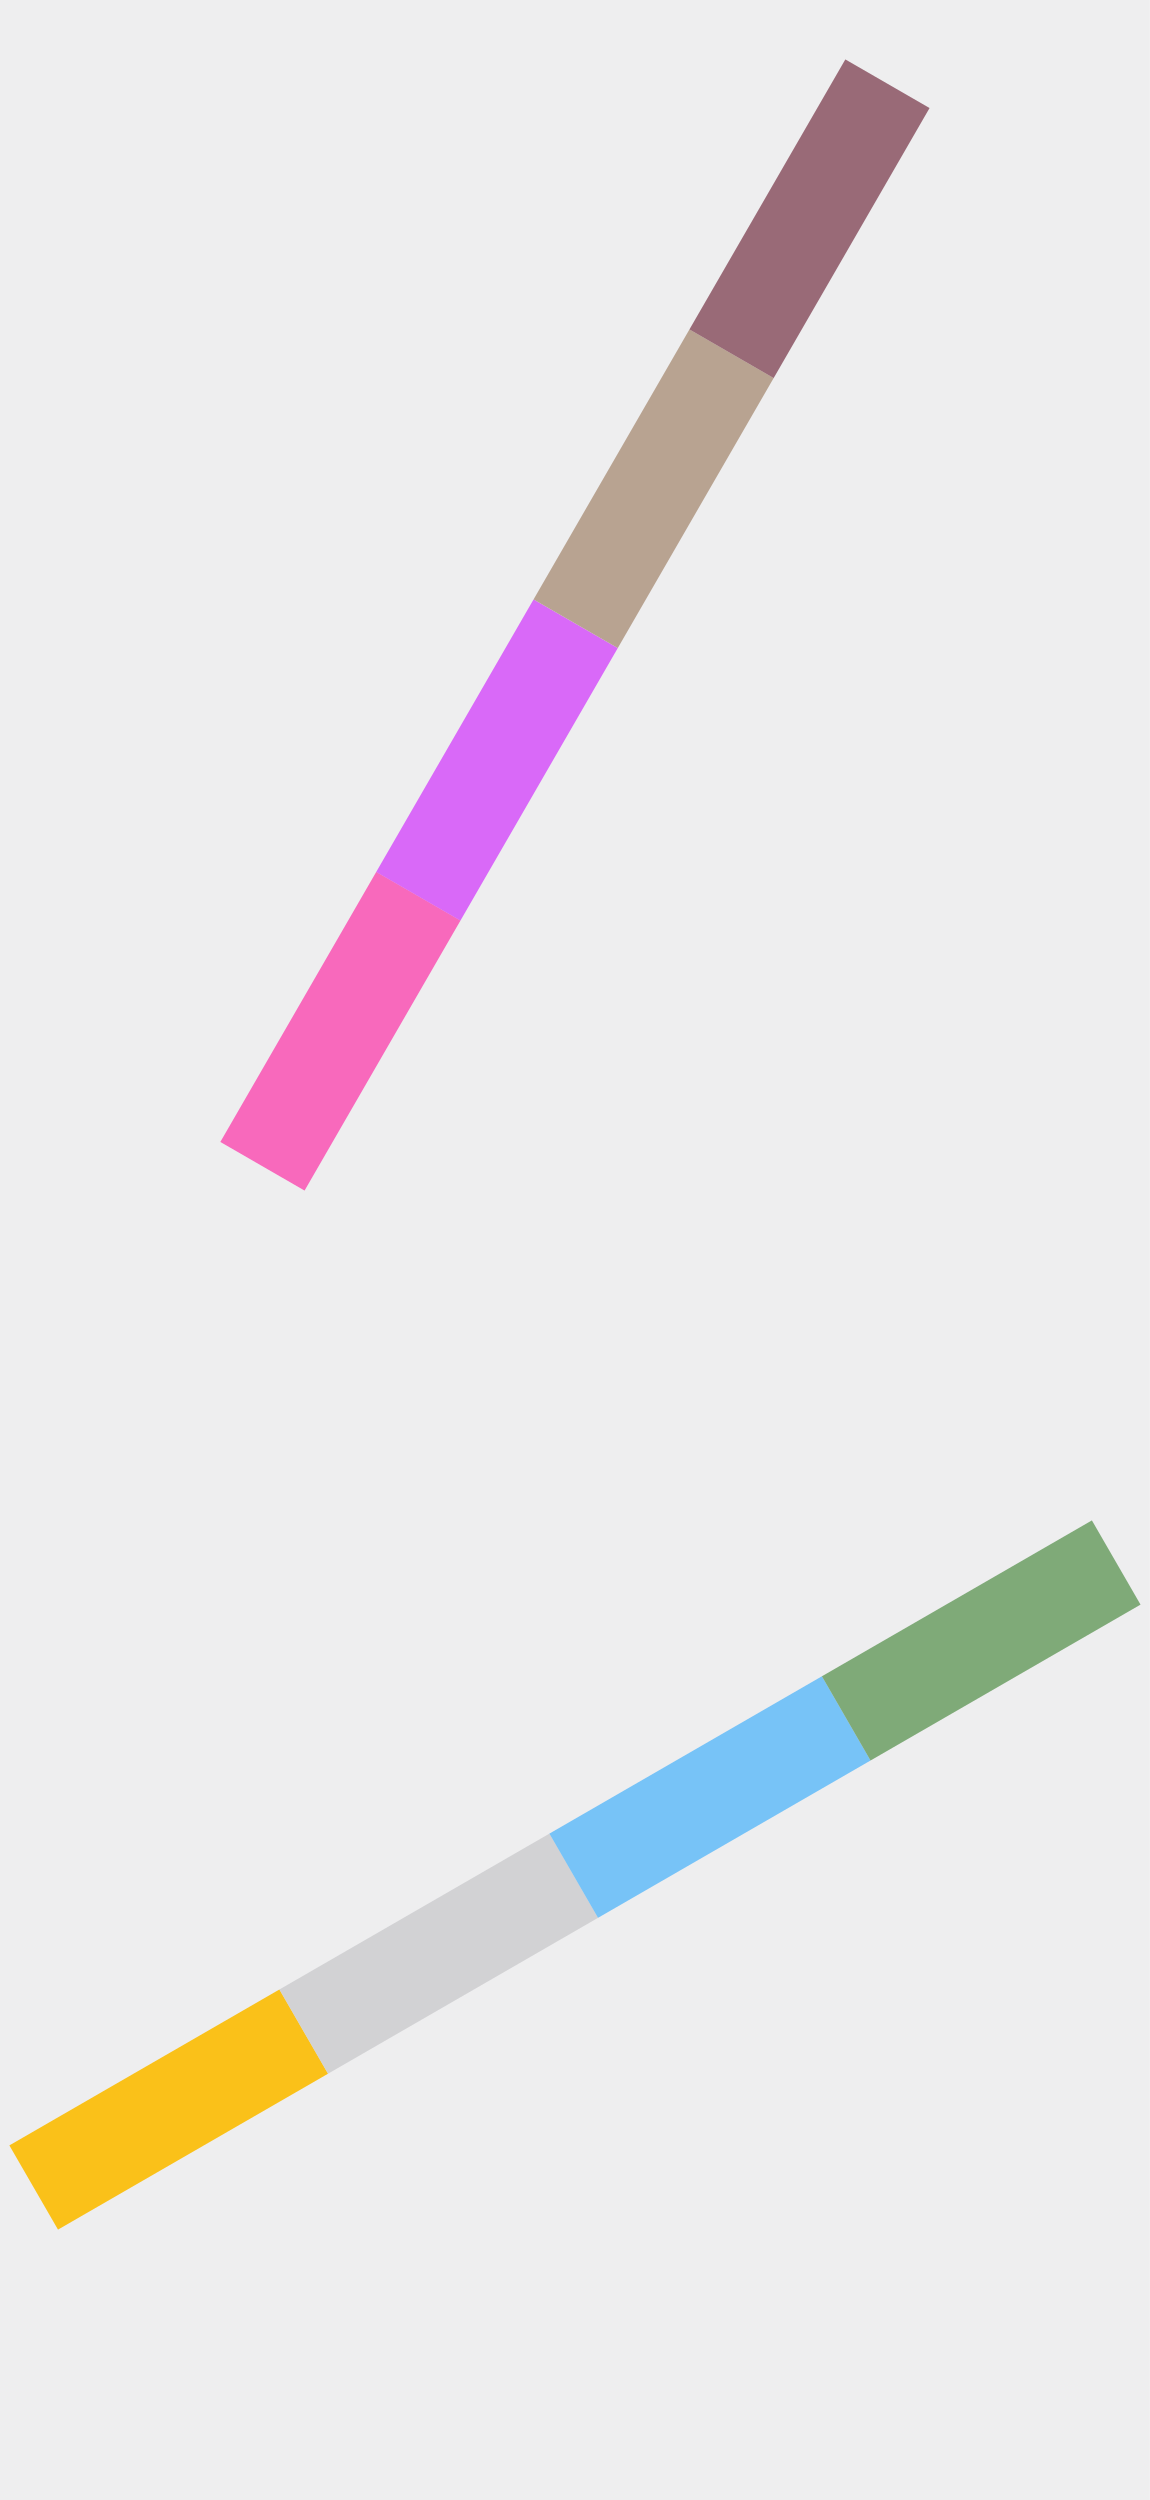
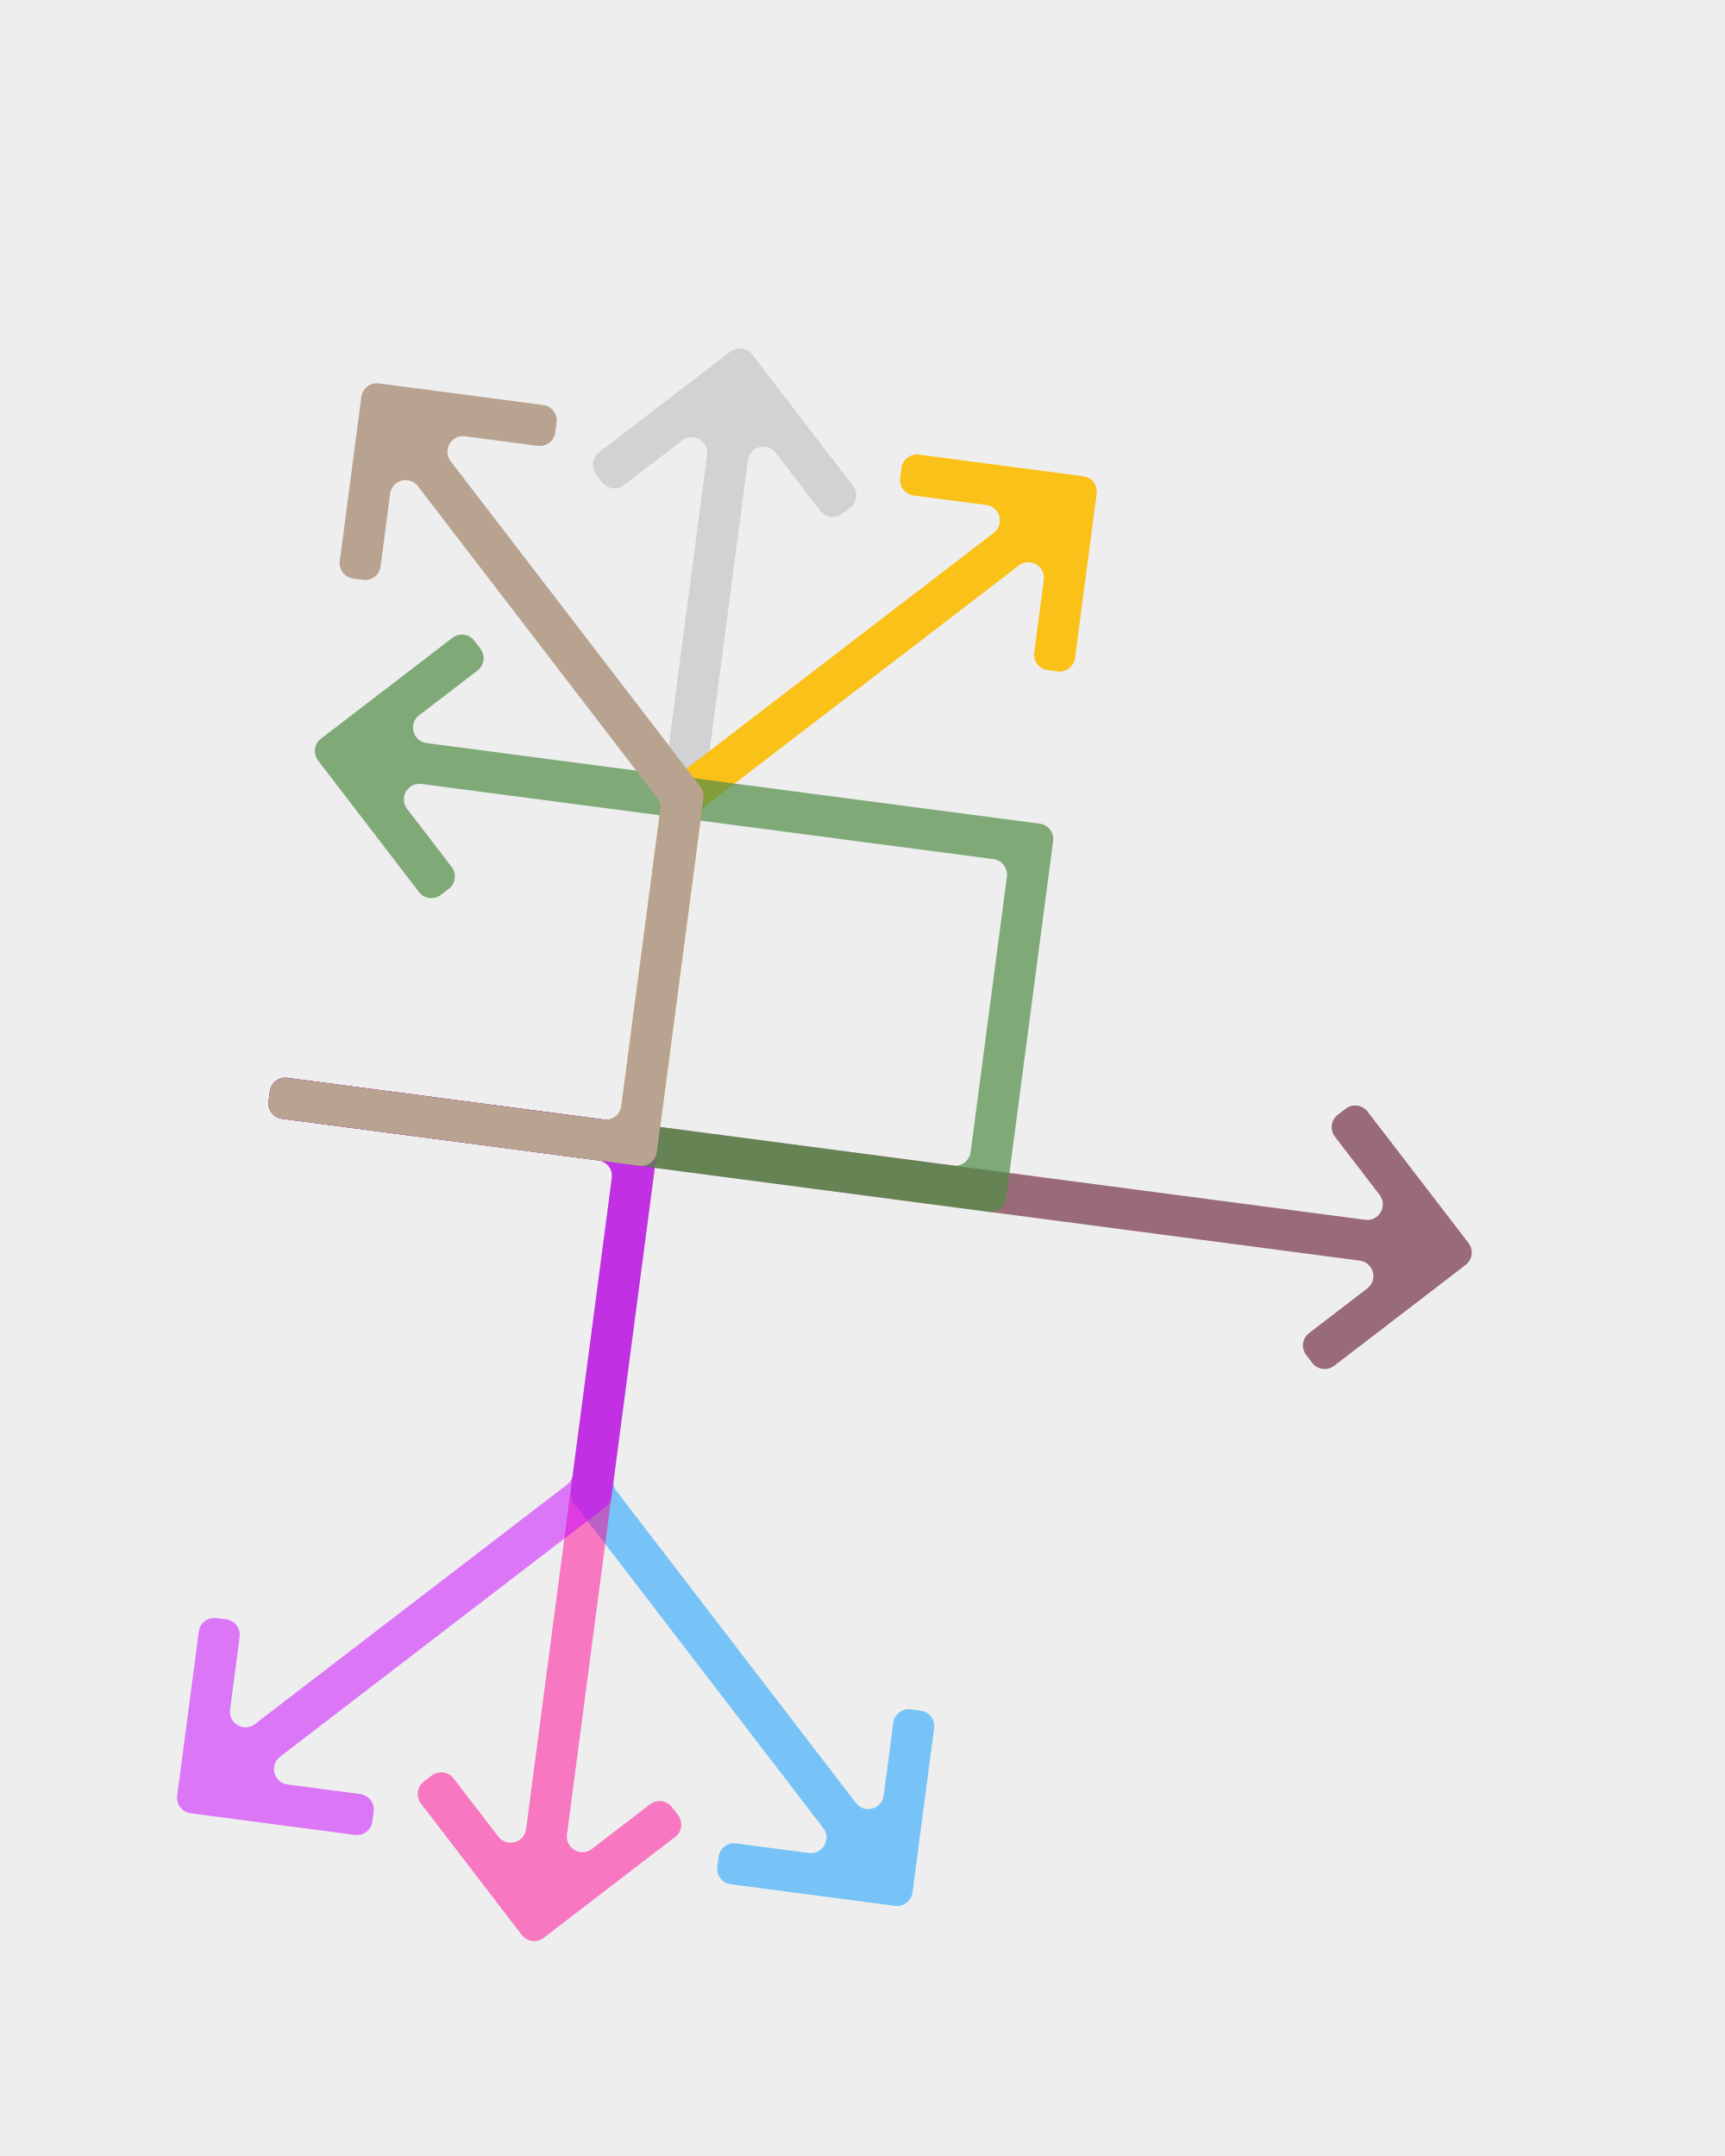
- <svg xmlns="http://www.w3.org/2000/svg" width="402" height="874" viewBox="0 0 402 874" fill="none">
-   <rect width="402" height="874" fill="#EEEEEF" />
-   <rect opacity="0.8" x="77.028" y="399.227" width="109" height="34" transform="rotate(-60 77.0276 399.227)" fill="#FF0095" fill-opacity="0.7" />
-   <rect opacity="0.8" width="110" height="34" transform="matrix(0.5 -0.866025 0.866025 0.500001 131.528 304.83)" fill="#C800FF" fill-opacity="0.7" />
-   <rect width="109" height="34" transform="matrix(0.5 -0.866025 0.866025 0.500001 186.527 209.567)" fill="#B8A391" />
-   <rect width="109" height="34" transform="matrix(0.5 -0.866025 0.866025 0.500001 241.028 115.17)" fill="#753245" fill-opacity="0.7" />
-   <rect width="109" height="34" transform="matrix(0.866025 -0.5 0.499999 0.866026 3.27344 750.028)" fill="#FAC119" />
-   <rect width="109" height="34" transform="matrix(0.866025 -0.5 0.499999 0.866026 97.6702 695.528)" fill="#C6C7C9" fill-opacity="0.7" />
-   <rect width="110" height="34" transform="matrix(0.866025 -0.5 0.499999 0.866026 192.067 641.028)" fill="#0099FF" fill-opacity="0.5" />
-   <rect width="109" height="34" transform="matrix(0.866025 -0.5 0.499999 0.866026 287.33 586.028)" fill="#508D47" fill-opacity="0.7" />
+ <svg xmlns="http://www.w3.org/2000/svg" viewBox="0 140 402 502.5">
+   <rect x="0" y="140" width="402" height="502.5" fill="#EEEEEF" />
+   <g transform="rotate(7.5 150 407)">
+     <g data-arrow-source="6" transform="translate(62 407) scale(.64) translate(0 -292.46)">
+       <path d="M181.74,44.34L139.07,1.66c-2.21-2.21-5.8-2.21-8.02,0l-42.68,42.68c-2.21,2.21-2.21,5.8,0,8.02l2.59,2.59c2.21,2.21,5.8,2.21,8.02,0l18.9-18.9c3.57-3.57,9.68-1.04,9.68,4.01v239.24c0,3.13-2.54,5.67-5.67,5.67H5.67C2.54,284.96,0,287.5,0,290.63v3.66C0,297.42,2.54,299.96,5.67,299.96h131.22c3.13,0,5.67-2.54,5.67-5.67V40.05c0-5.05,6.11-7.58,9.68-4.01l18.9,18.9c2.21,2.21,5.8,2.21,8.02,0l2.59-2.59c2.21-2.21,2.21-5.8,0-8.02Z" transform="" fill="#C6C7C9" fill-opacity="0.7" />
+     </g>
+     <g data-arrow-source="1" transform="translate(62 407) scale(.64) translate(0 -262.56)">
+       <path d="M198.37,5.67v3.66c0,3.13,2.54,5.67,5.67,5.67h26.73c5.05,0,7.58,6.11,4.01,9.68l-105.55,105.55c-1.06,1.06-1.66,2.51-1.66,4.01v115.15c0,3.13-2.54,5.67-5.67,5.67H5.67c-3.13,0-5.67,2.54-5.67,5.67v3.66c0,3.13,2.54,5.67,5.67,5.67h131.22c3.13,0,5.67-2.54,5.67-5.67v-123.94c0-1.5.6-2.95,1.66-4.01l101.16-101.16c3.57-3.57,9.68-1.04,9.68,4.01v26.73c0,3.13,2.54,5.67,5.67,5.67h3.66c3.13,0,5.67-2.54,5.67-5.67V5.67c0-3.13-2.54-5.67-5.67-5.67h-60.35c-3.13,0-5.67,2.54-5.67,5.67Z" transform="" fill="#FAC119" fill-opacity="1" />
+     </g>
+     <g data-arrow-source="7" transform="translate(62 407) scale(.64) translate(0 -48.345)">
+       <path d="M389.22,1.66l-2.59,2.59c-2.21,2.21-2.21,5.8,0,8.02l18.9,18.9c3.57,3.57,1.04,9.68-4.01,9.68H5.67c-3.13,0-5.67,2.54-5.67,5.67v3.66c0,3.13,2.54,5.67,5.67,5.67h395.85c5.05,0,7.58,6.11,4.01,9.68l-18.9,18.9c-2.21,2.21-2.21,5.8,0,8.02l2.59,2.59c2.21,2.21,5.8,2.21,8.02,0l42.68-42.68c2.21-2.21,2.21-5.8,0-8.02L397.23,1.66c-2.21-2.21-5.8-2.21-8.02,0Z" transform="" fill="#753245" fill-opacity="0.7" />
+     </g>
+     <g data-arrow-source="2" transform="translate(62 407) scale(.64) translate(0 -7.5)">
+       <path d="M198.37,264.39v-3.66c0-3.13,2.54-5.67,5.67-5.67h26.73c5.05,0,7.58-6.11,4.01-9.68l-105.55-105.55c-1.06-1.06-1.66-2.51-1.66-4.01V20.67c0-3.13-2.54-5.67-5.67-5.67H5.67c-3.13,0-5.67-2.54-5.67-5.67v-3.66C0,2.54,2.54,0,5.67,0h131.22c3.13,0,5.67,2.54,5.67,5.67v123.94c0,1.5.6,2.95,1.66,4.01l101.16,101.16c3.57,3.57,9.68,1.04,9.68-4.01v-26.73c0-3.13,2.54-5.67,5.67-5.67h3.66c3.13,0,5.67,2.54,5.67,5.67v60.35c0,3.13-2.54,5.67-5.67,5.67h-60.35c-3.13,0-5.67-2.54-5.67-5.67Z" transform="" fill="#0099FF" fill-opacity="0.5" />
+     </g>
+     <g data-arrow-source="5" transform="translate(62 407) scale(.64) translate(0 -7.5)">
+       <path d="M181.74,255.63l-42.68,42.68c-2.21,2.21-5.8,2.21-8.02,0l-42.68-42.68c-2.21-2.21-2.21-5.8,0-8.02l2.59-2.59c2.21-2.21,5.8-2.21,8.02,0l18.9,18.9c3.57,3.57,9.68,1.04,9.68-4.01V20.67c0-3.13-2.54-5.67-5.67-5.67H5.67c-3.13,0-5.67-2.54-5.67-5.67v-3.66C0,2.54,2.54,0,5.67,0h131.22c3.13,0,5.67,2.54,5.67,5.67v254.24c0,5.05,6.11,7.58,9.68,4.01l18.9-18.9c2.21-2.21,5.8-2.21,8.02,0l2.59,2.59c2.21,2.21,2.21,5.8,0,8.02Z" transform="" fill="#FF0095" fill-opacity="0.5" />
+     </g>
+     <g data-arrow-source="3" transform="translate(62 407) scale(.64) translate(0 -7.5)">
+       <path d="M0,66.02V5.67C0,2.54,2.54,0,5.67,0h60.35c3.13,0,5.67,2.54,5.67,5.67v3.66c0,3.13-2.54,5.67-5.67,5.67h-26.72c-5.05,0-7.58,6.11-4.01,9.68l105.61,105.61c1.06,1.06,1.66,2.51,1.66,4.01v130.15c0,3.13-2.54,5.67-5.67,5.67H5.67c-3.13,0-5.67-2.54-5.67-5.67v-3.66c0-3.13,2.54-5.67,5.67-5.67h116.22c3.13,0,5.67-2.54,5.67-5.67v-108.94c0-1.5-.6-2.95-1.66-4.01L24.68,35.28c-3.57-3.57-9.68-1.04-9.68,4.01v26.74c0,3.13-2.54,5.67-5.67,5.67h-3.66C2.54,71.69,0,69.15,0,66.02Z" transform="translate(0 270.11) scale(1 -1)" fill="#C800FF" fill-opacity="0.5" />
+     </g>
+     <g data-arrow-source="8" transform="translate(62 407) scale(.64) translate(0 -175.9)">
+       <path d="M35.99,31.22l18.95-18.95c2.21-2.21,2.21-5.8,0-8.02l-2.59-2.59c-2.21-2.21-5.8-2.21-8.02,0L1.66,44.34c-2.21,2.21-2.21,5.8,0,8.02l42.68,42.68c2.21,2.21,5.8,2.21,8.02,0l2.59-2.59c2.21-2.21,2.21-5.8,0-8.02l-18.85-18.85c-3.57-3.57-1.04-9.68,4.01-9.68l210.07-.05c3.13,0,5.67,2.54,5.67,5.67v101.22c0,3.13-2.54,5.67-5.67,5.67h-116.22c-3.13,0-5.67,2.54-5.67,5.67v3.66c0,3.13,2.54,5.67,5.67,5.67h131.22c3.13,0,5.67-2.54,5.67-5.67V46.51c0-3.13-2.54-5.67-5.67-5.67l-225.18.05c-5.05,0-7.58-6.11-4.01-9.68Z" transform="" fill="#508D47" fill-opacity="0.7" />
+     </g>
+     <g data-arrow-source="4" transform="translate(62 407) scale(.64) translate(0 -262.61)">
+       <path d="M0,66.02V5.67C0,2.54,2.54,0,5.67,0h60.35c3.13,0,5.67,2.54,5.67,5.67v3.66c0,3.13-2.54,5.67-5.67,5.67h-26.72c-5.05,0-7.58,6.11-4.01,9.68l105.61,105.61c1.06,1.06,1.66,2.51,1.66,4.01v130.15c0,3.13-2.54,5.67-5.67,5.67H5.67c-3.13,0-5.67-2.54-5.67-5.67v-3.66c0-3.13,2.54-5.67,5.67-5.67h116.22c3.13,0,5.67-2.54,5.67-5.67v-108.94c0-1.5-.6-2.95-1.66-4.01L24.68,35.28c-3.57-3.57-9.68-1.04-9.68,4.01v26.74c0,3.13-2.54,5.67-5.67,5.67h-3.66C2.54,71.69,0,69.15,0,66.02Z" transform="" fill="#B8A391" fill-opacity="1" />
+     </g>
+   </g>
</svg>
